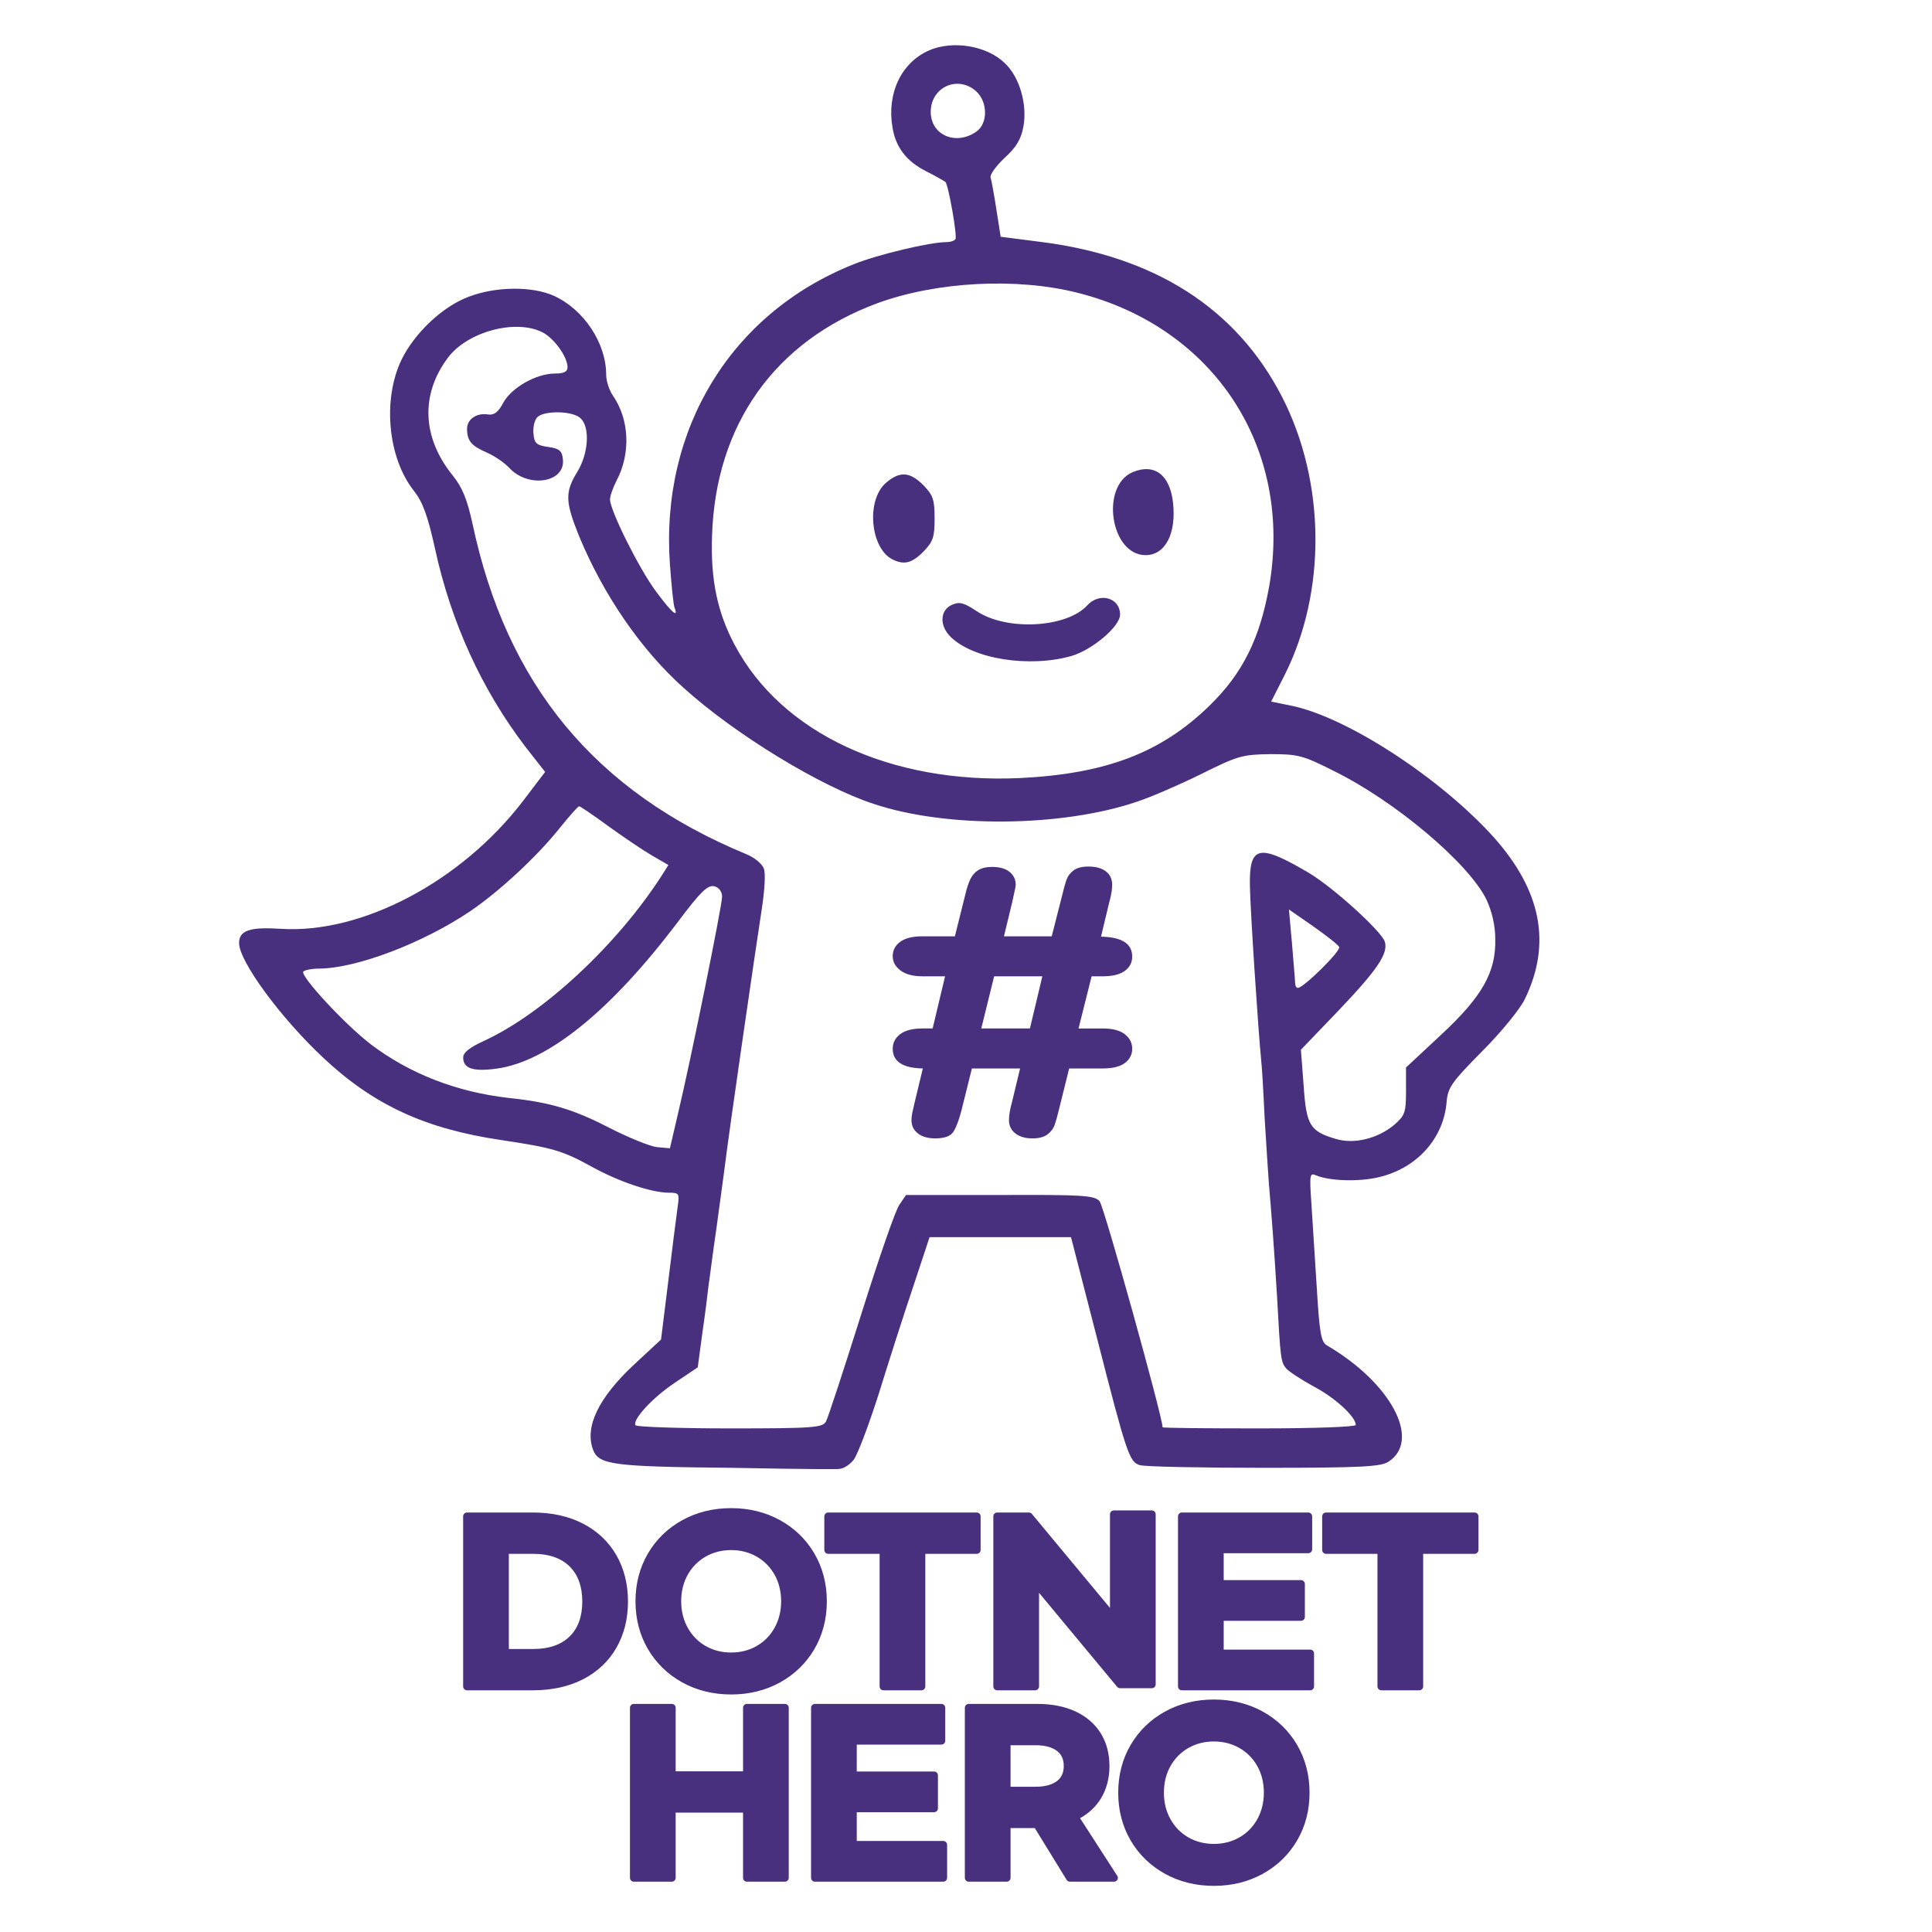
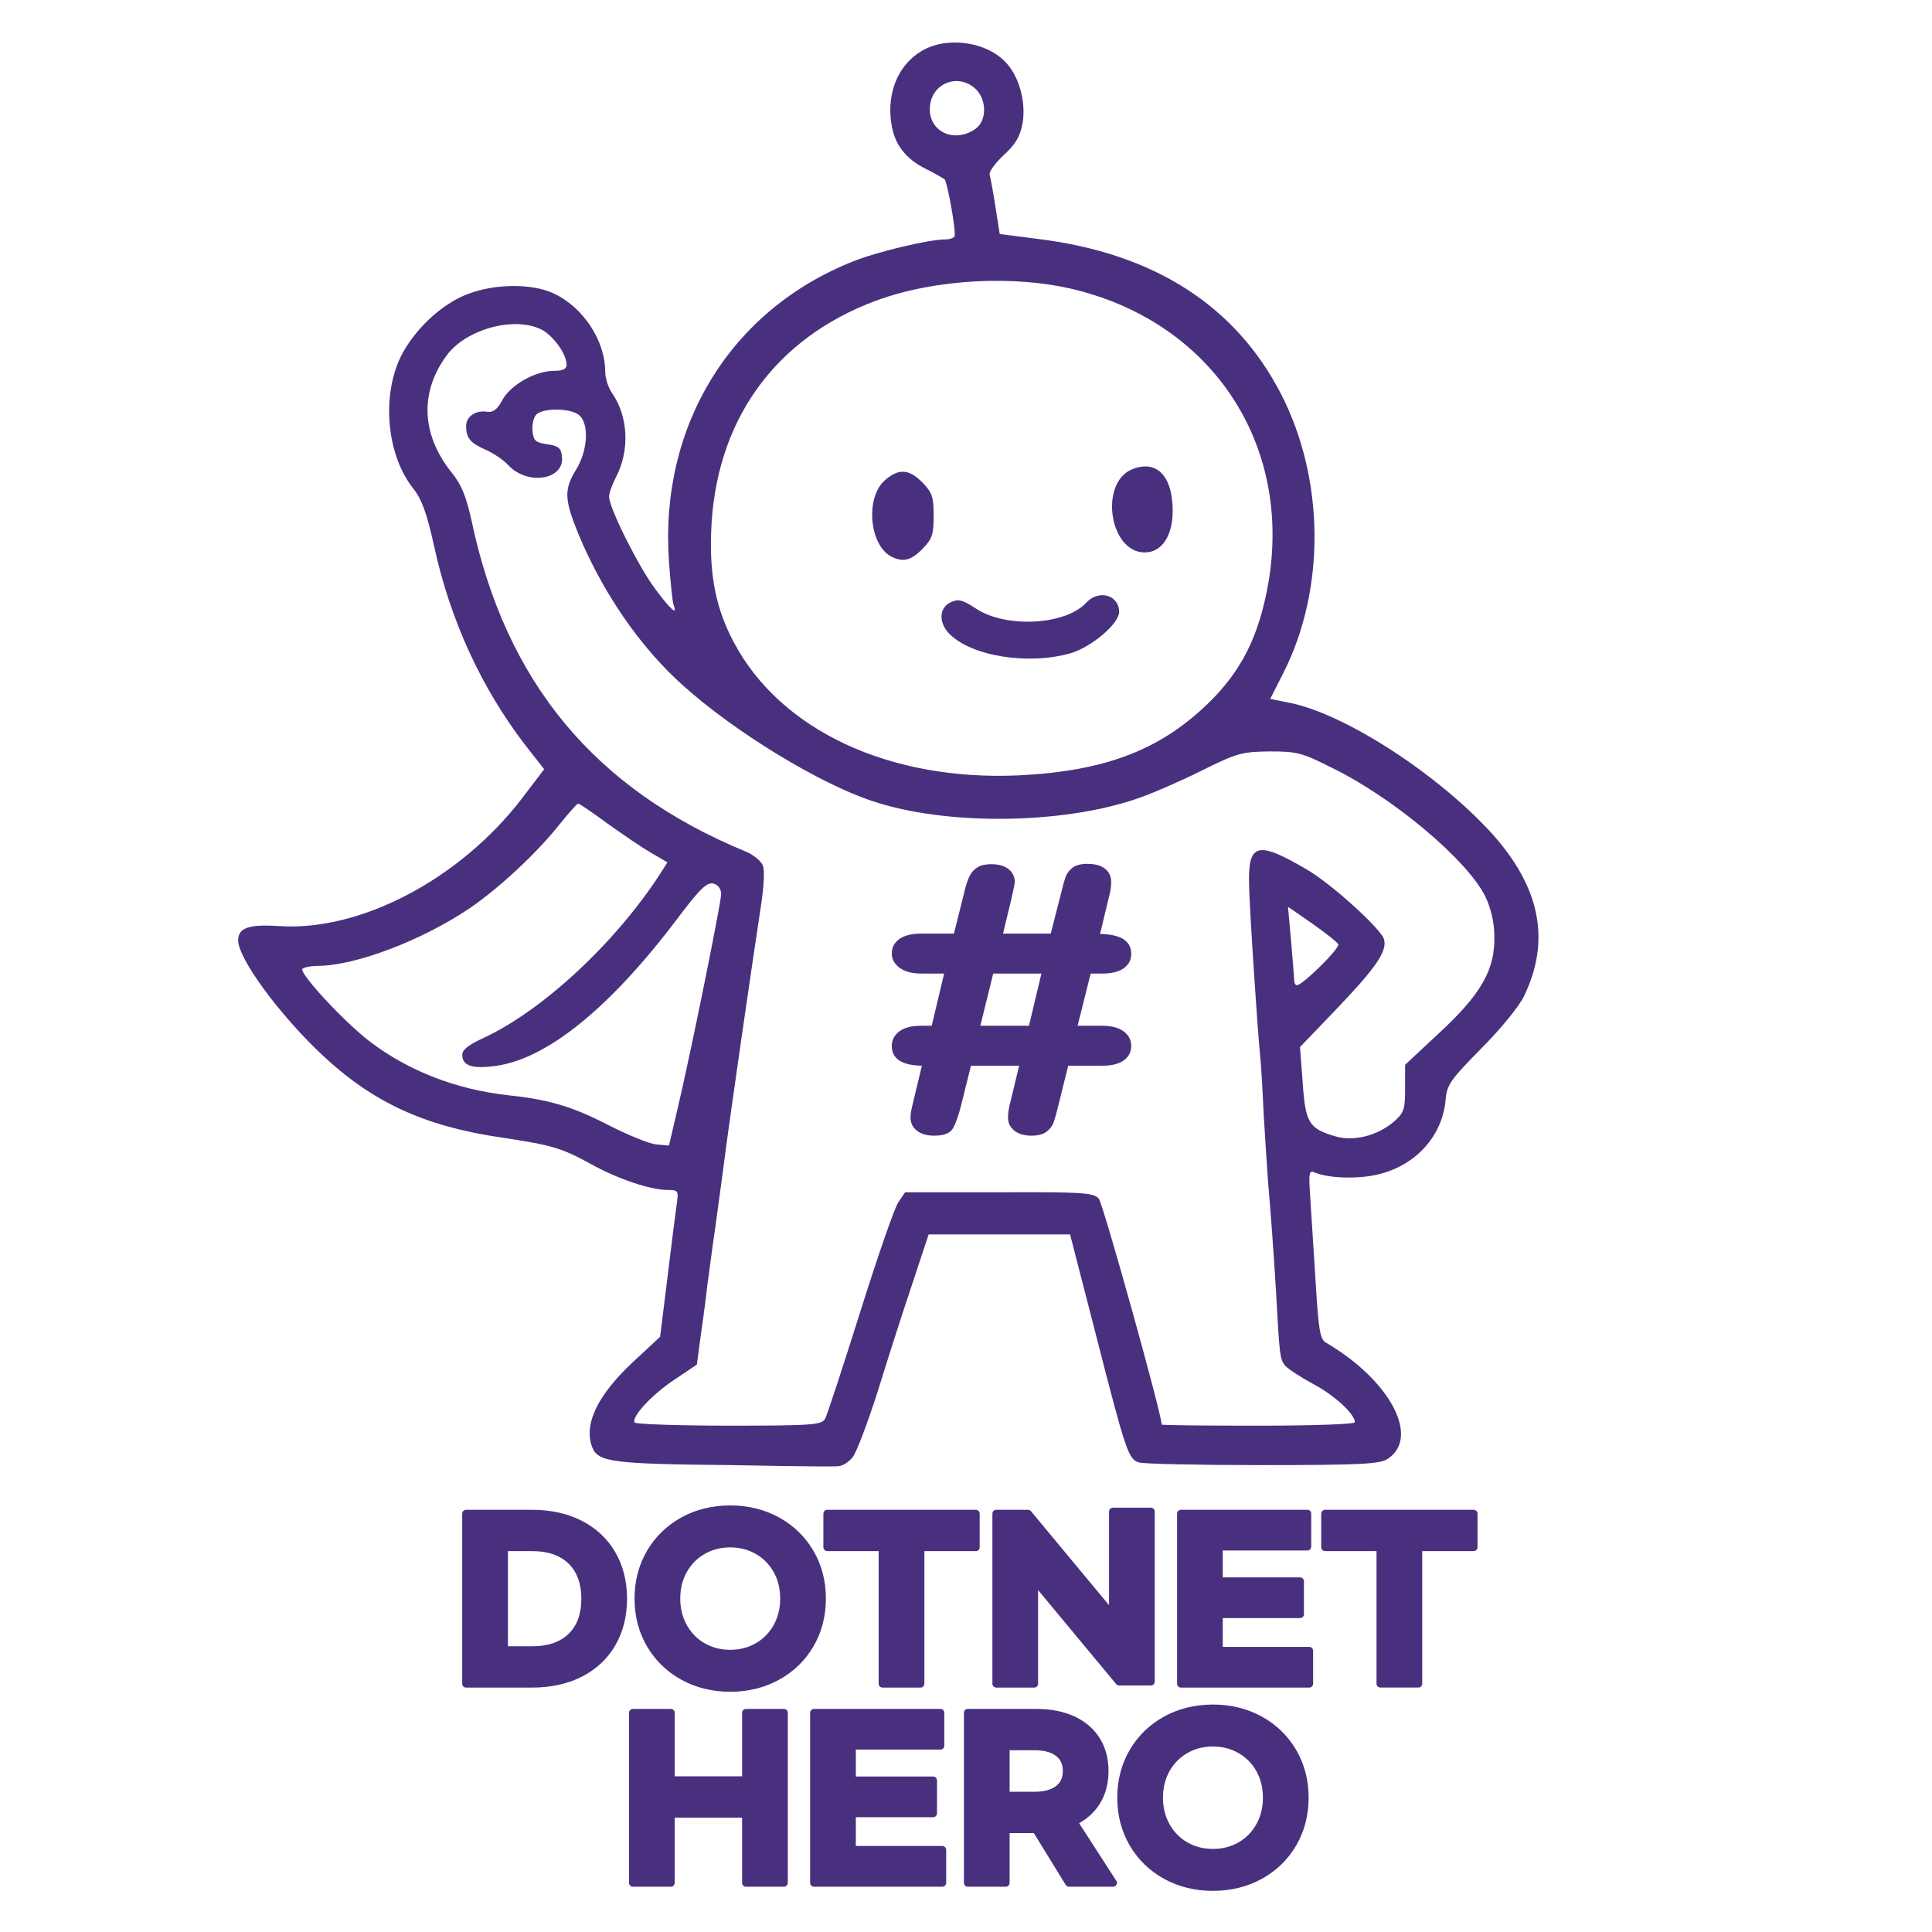
- <svg xmlns="http://www.w3.org/2000/svg" version="1.1" id="Layer_1" x="0px" y="0px" width="500px" height="500px" viewBox="-70.228 -5.706 500 500" enable-background="new -70.228 -5.706 500 500" xml:space="preserve">
-   <path transform="translate(-55,483.9634) scale(0.1,-0.1)" fill="#49307F" d="M2251.465,4765.996  c-72.002-32.002-109.004-112.002-93.994-198.999c7.988-51.001,35.996-88.003,87.988-113.999c24.004-12.002,46.006-25,49.004-27.002  c8.008-8.999,30.996-140,25.996-147.998c-2.988-5-13.994-8.003-25-8.003c-40.996,0-175.996-31.997-237.998-56.997  c-317.002-126.001-500.996-426.001-475.996-777.002c3.994-53.999,8.994-105,12.002-112.002  c10.996-28.999-8.008-11.997-48.008,42.002c-43.994,58.999-118.994,210-118.994,237.998c0,10,7.998,31.001,17.002,49.004  c36.992,70,32.998,157.998-9.004,218.999c-10,13.999-17.998,38.999-17.998,55c0,81.997-57.998,168.999-135,203.999  c-55,25-149.004,25-220-2.002c-67.998-25-141.006-93.999-175-163.999c-49.004-102.998-35-252.998,32.002-337.998  c22.998-28.999,35.996-63.999,55-150c41.992-193.003,121.992-366.001,233.994-513.003l51.006-65l-57.002-75  c-160-208.999-417.998-345-627.998-331.001c-79.004,5-107.002-3.999-107.002-37.002c0-46.992,107.002-192.988,217.998-296.992  c130-121.992,264.004-184.004,462.002-213.008c132.998-20,157.002-26.992,235-70c68.994-37.988,152.998-65.996,197.002-65.996  c26.992,0,27.998-1.992,22.998-36.992c-2.998-20.996-14.004-107.012-24.004-190l-18.994-153.008l-70-65  c-92.002-85.996-128.008-160.996-106.006-220c15-39.004,49.004-44.004,357.998-46.992c0,0,259.756-5.166,279.761-2.822  s36.245,22.822,36.245,22.822c10,11.992,38.994,89.004,65,170c25,80.996,65,205.996,88.994,276.992l43.008,130h182.998h182.998  l68.008-264.004c75.996-296.992,82.988-317.988,110-325.996c10.996-4.004,155-6.992,320-6.992  c257.988,0,303.994,2.988,323.994,15.996c85,55.996,5.996,204.004-160,300.996c-15,9.004-18.994,33.008-26.006,150  c-5,77.012-10.996,175-13.994,219.004c-5,73.008-3.994,78.008,12.002,70.996c35-15,111.992-16.992,161.992-5  c99.004,23.008,168.008,100,176.006,194.004c2.998,38.008,12.998,51.992,92.002,131.992c48.994,49.004,98.994,110,110.996,136.016  c69.004,142.988,42.002,279.99-80.996,417.988c-139.004,153.999-379.004,310-522.002,340l-53.994,11.001l33.994,67.002  c110,216.997,107.002,501.997-6.006,721.997c-117.988,228.999-328.994,363.999-626.992,401.001l-100.996,12.998l-11.006,70  c-6.006,39.004-12.998,77.002-15,83.003c-2.998,6.997,13.994,30,36.006,51.001c30.996,27.998,42.988,48.999,48.994,81.997  c10,57.002-10,127.002-47.998,163.003C2401.465,4778.994,2312.47,4792.998,2251.465,4765.996z M2374.463,4659.995  c30-27.998,30-82.998,0-103.999c-52.998-37.002-117.998-8.999-117.998,51.001C2256.465,4671.997,2327.47,4702.998,2374.463,4659.995  z M2636.465,4138.994c352.998-88.999,557.998-400.996,496.006-758.999c-24.004-135-68.008-225-154.004-308.999  c-125.996-122.998-269.004-177.002-492.002-187.998c-334.004-15-616.006,115.996-737.002,343.999  c-45,83.999-62.998,168.999-59.004,282.998c9.004,288.003,163.008,503.999,428.008,602.002  C2271.465,4167.998,2478.467,4178.994,2636.465,4138.994z M1256.465,4033.994c28.994-17.998,60-61.997,60-87.998  c0-11.001-9.004-16.001-32.002-16.001c-49.004,0-112.002-36.001-134.004-75c-12.998-25-23.994-32.998-38.994-31.001  c-30,5-55-11.997-55-36.997c0-31.001,10.996-43.999,50-61.001c18.994-7.998,45.996-26.001,58.994-40  c50-53.999,146.006-37.998,139.004,22.002c-2.002,21.997-9.004,27.998-37.998,31.997c-29.004,3.999-36.006,8.999-37.998,33.003  c-2.002,15.996,1.992,35,8.994,42.998c16.006,18.999,92.998,17.998,112.998-2.002c25-23.999,20-91.997-8.994-138.999  c-32.002-51.997-31.006-76.997,5-166.001c62.998-151.997,160-293.999,270.996-392.998c132.998-120,354.004-255,492.002-300  c189.004-62.998,487.002-60,680.996,6.001c34.004,11.001,108.008,42.998,165,71.001c96.006,47.998,108.008,50.996,180,51.997  c71.006,0,84.004-2.998,163.008-42.998c158.994-78.003,348.994-238.003,395.996-333.003c14.004-30,22.998-66.997,22.998-101.997  c2.002-86.006-32.998-148.994-141.992-249.99l-89.004-83.008v-60.996c0-55.996-2.998-63.008-30-87.012  c-42.998-35.996-103.994-50.996-151.006-36.992c-67.988,20-76.992,35-83.994,139.004l-7.002,91.992l95.996,100  c101.006,105.996,131.006,149.004,121.006,180c-8.994,27.002-132.998,140-197.002,178.003  c-129.004,75.996-154.004,70.996-151.992-34.004c0.996-63.999,21.992-380.991,28.994-448.999c2.002-15.996,6.006-84.004,8.994-150  c4.004-65.996,9.004-141.992,11.006-170c7.002-81.992,13.994-172.988,21.006-290c8.994-165.996,10-172.988,23.994-190  c7.002-7.988,38.994-29.004,72.002-46.992c55-29.004,107.998-78.008,107.998-99.004c0-5-103.994-9.004-250-9.004  c-137.002,0-250,0.996-250,3.008c0,26.992-152.002,572.988-162.998,585c-14.004,15-42.002,16.992-258.008,15.996H2192.47l-17.012-25  c-10-13.008-53.994-140.996-98.994-284.004c-45-142.988-86.006-267.988-91.006-276.992c-8.994-15.996-30.996-18.008-248.994-18.008  c-131.006,0-241.006,4.004-244.004,8.008c-8.994,14.004,44.004,71.992,102.998,110.996l58.008,39.004l11.992,89.004  c7.002,47.988,14.004,103.984,16.006,122.988c2.998,19.004,10.996,85,20,145c7.998,60.996,17.998,130,20.996,155  c12.002,99.004,80,565.996,97.002,676.001c7.002,46.001,10,91.001,5,102.998c-4.004,12.002-25,29.004-45,37.002  c-392.002,162.002-620.996,438.999-709.004,856.001c-13.994,62.998-25.996,92.998-50.996,123.999  c-80,98.999-84.004,211.001-10.996,307.002C1061.465,4040.996,1189.463,4072.998,1256.465,4033.994z M1421.465,2758.994  c38.994-27.998,88.994-61.997,112.998-75.996l42.998-25l-17.002-27.002c-115.996-180.005-305.996-356.997-460-427.993  c-36.992-17.012-53.994-30-53.994-43.008c0-29.004,25.996-36.992,85.996-29.004c132.998,18.008,295,149.004,469.004,379.004  c60,80,77.998,97.002,95,93.003c12.002-3.003,20-14.004,20-27.002c0-22.998-80-417.993-114.004-561.001l-20.996-90l-34.004,3.008  c-17.998,1.992-73.994,25-125,50.996c-90.996,46.992-152.002,65-255.996,75.996c-136.006,15-259.004,63.008-359.004,139.004  c-67.998,51.992-182.002,175.996-175,188.008c2.998,3.984,22.002,7.988,42.002,7.988c97.002,0.996,267.998,65.996,390.996,148.999  c76.006,52.002,172.002,141.001,231.006,215c25,31.001,47.002,56.001,50,56.001S1383.467,2786.997,1421.465,2758.994z   M3313.466,2445.991c5.996-8.994-92.002-105.996-107.002-105.996c-3.994,0-7.002,5.996-7.002,13.008  c0,5.996-4.004,51.992-7.998,100.996l-7.998,88.999l61.992-43.003C3279.462,2475.991,3310.458,2451.997,3313.466,2445.991z   M2779.463,3674.995c-85-36.001-57.998-215,33.008-215c50.996,0,80,56.001,70.996,136.001  C2875.459,3667.998,2835.459,3697.998,2779.463,3674.995z M2140.459,3646.997c-50.996-43.999-40.996-166.001,15-197.002  c31.006-16.001,51.006-11.997,82.012,18.999c25,26.001,28.994,37.002,28.994,86.001s-3.994,60-28.994,86.001  C2202.47,3675.996,2176.465,3677.998,2140.459,3646.997z M2661.465,3329.995c-52.998-57.998-207.998-66.997-286.006-15  c-35,23.003-45,25-65,16.001c-30-13.999-31.992-52.998-2.988-82.002c57.988-57.998,203.994-80.996,312.988-50  c55,16.001,126.006,77.002,126.006,107.002C2746.465,3349.995,2693.467,3364.995,2661.465,3329.995z" />
-   <path fill="#49307F" d="M166.511,279.485l2.088-8.678c-5.193-0.093-7.79-1.794-7.79-5.104c0-1.546,0.649-2.807,1.947-3.781  s3.208-1.462,5.729-1.462h2.653l3.217-13.503h-5.87c-2.447,0-4.338-0.503-5.673-1.509c-1.336-1.005-2.004-2.234-2.004-3.688  c0-1.547,0.649-2.792,1.947-3.735s3.208-1.416,5.729-1.416h8.411l2.652-10.626c0.414-1.794,0.875-3.202,1.383-4.223  c0.509-1.021,1.204-1.794,2.089-2.32c0.884-0.526,2.041-0.789,3.472-0.789c1.994,0,3.519,0.434,4.572,1.299  c1.053,0.867,1.58,1.98,1.58,3.341c0,0.31-0.319,1.872-0.959,4.687l-2.089,8.631h12.362l2.709-10.626  c0.376-1.608,0.734-2.908,1.073-3.898c0.338-0.99,0.949-1.825,1.834-2.506c0.884-0.68,2.173-1.021,3.867-1.021  c1.956,0,3.471,0.418,4.544,1.253c1.072,0.835,1.608,1.965,1.608,3.388c0,0.649-0.048,1.284-0.142,1.902  c-0.094,0.619-0.217,1.214-0.366,1.787c-0.151,0.573-0.245,0.936-0.282,1.09l-2.089,8.725c5.381,0.092,8.072,1.809,8.072,5.15  c0,1.547-0.641,2.784-1.919,3.712c-1.28,0.928-3.181,1.393-5.702,1.393h-2.878l-3.388,13.503h6.266c2.521,0,4.422,0.495,5.702,1.485  c1.278,0.99,1.919,2.243,1.919,3.758c0,1.517-0.631,2.746-1.892,3.689c-1.261,0.944-3.17,1.415-5.729,1.415h-8.692l-2.653,10.673  c-0.414,1.702-0.781,3.017-1.101,3.944c-0.32,0.928-0.932,1.74-1.835,2.437c-0.902,0.696-2.201,1.044-3.895,1.044  c-1.882,0-3.368-0.434-4.459-1.3c-1.092-0.865-1.638-1.995-1.638-3.387c0-1.269,0.264-2.846,0.791-4.733l2.088-8.678H181.3  l-2.653,10.673c-0.677,2.63-1.383,4.524-2.116,5.685c-0.734,1.16-2.306,1.74-4.714,1.74c-1.919,0-3.424-0.434-4.516-1.3  c-1.092-0.865-1.637-1.995-1.637-3.387c0-0.712,0.103-1.509,0.311-2.39C166.181,280.947,166.36,280.166,166.511,279.485z   M199.532,246.957h-12.475l-3.33,13.503h12.588L199.532,246.957z" />
-   <path fill="#49307F" d="M80.685,388.626c-3.692-1.921-8.062-2.895-12.989-2.895H50.632c-0.552,0-1,0.447-1,1v44.011  c0,0.553,0.448,1,1,1h17.064c4.927,0,9.295-0.964,12.985-2.865c3.722-1.918,6.622-4.657,8.618-8.141  c1.987-3.468,2.995-7.496,2.995-11.973s-1.007-8.504-2.995-11.972C87.303,393.309,84.405,390.561,80.685,388.626z M67.857,421.048  H61.46v-24.622h6.397c3.959,0,7.086,1.086,9.294,3.228c2.199,2.134,3.314,5.199,3.314,9.11c0,3.91-1.114,6.966-3.312,9.08  C74.946,419.97,71.818,421.048,67.857,421.048z M143.756,408.71c0-4.55-1.082-8.708-3.215-12.358  c-2.134-3.65-5.124-6.556-8.885-8.632c-3.751-2.072-8.01-3.122-12.66-3.122c-4.65,0-8.91,1.05-12.661,3.122  c-3.76,2.076-6.75,4.98-8.885,8.632c-2.133,3.65-3.215,7.809-3.215,12.358c0,4.551,1.082,8.708,3.215,12.357  c2.135,3.651,5.125,6.556,8.885,8.633c3.751,2.072,8.011,3.122,12.661,3.122c4.65,0,8.909-1.05,12.66-3.122  c3.762-2.077,6.751-4.981,8.885-8.633C142.674,417.418,143.756,413.261,143.756,408.71z M125.625,420.264  c-1.96,1.129-4.19,1.702-6.628,1.702c-2.44,0-4.67-0.572-6.629-1.702c-1.955-1.126-3.509-2.715-4.62-4.722  c-1.118-2.017-1.684-4.315-1.684-6.832c0-2.552,0.566-4.858,1.683-6.856c1.11-1.99,2.665-3.57,4.621-4.697  c1.96-1.13,4.19-1.702,6.628-1.702c2.437,0,4.667,0.573,6.628,1.702c1.955,1.127,3.509,2.707,4.622,4.697  c1.116,2,1.682,4.307,1.682,6.856c0,2.515-0.566,4.813-1.683,6.832C129.132,417.549,127.578,419.138,125.625,420.264z   M143.106,395.426v-8.694c0-0.553,0.448-1,1-1h38.448c0.553,0,1,0.447,1,1v8.694c0,0.553-0.447,1-1,1h-13.311v34.316  c0,0.553-0.447,1-1,1h-9.828c-0.552,0-1-0.447-1-1v-34.316h-13.31C143.554,396.426,143.106,395.979,143.106,395.426z   M186.846,430.742v-44.011c0-0.553,0.447-1,1-1h8.208c0.297,0,0.579,0.132,0.77,0.361l20.209,24.33v-24.231c0-0.553,0.447-1,1-1  h9.827c0.553,0,1,0.447,1,1v44.011c0,0.553-0.447,1-1,1h-8.208c-0.297,0-0.579-0.132-0.77-0.361l-20.208-24.329v24.23  c0,0.553-0.447,1-1,1h-9.828C187.293,431.742,186.846,431.295,186.846,430.742z M269.846,422.21v8.532c0,0.553-0.447,1-1,1h-33.21  c-0.553,0-1-0.447-1-1v-44.011c0-0.553,0.447-1,1-1h32.724c0.553,0,1,0.447,1,1v8.532c0,0.553-0.447,1-1,1h-21.896v6.964h20.006  c0.553,0,1,0.447,1,1v8.532c0,0.553-0.447,1-1,1h-20.006v7.45h22.382C269.398,421.21,269.846,421.657,269.846,422.21z   M312.397,386.731v8.694c0,0.553-0.447,1-1,1h-13.31v34.316c0,0.553-0.447,1-1,1h-9.828c-0.553,0-1-0.447-1-1v-34.316h-13.311  c-0.553,0-1-0.447-1-1v-8.694c0-0.553,0.447-1,1-1h38.448C311.95,385.731,312.397,386.179,312.397,386.731z M133.9,436.263v44.011  c0,0.553-0.448,1-1,1h-9.828c-0.552,0-1-0.447-1-1v-16.874h-17.44v16.874c0,0.553-0.448,1-1,1h-9.827c-0.552,0-1-0.447-1-1v-44.011  c0-0.553,0.448-1,1-1h9.827c0.552,0,1,0.447,1,1v16.442h17.44v-16.442c0-0.553,0.448-1,1-1h9.828  C133.453,435.263,133.9,435.71,133.9,436.263z M174.886,471.741v8.532c0,0.553-0.447,1-1,1h-33.21c-0.552,0-1-0.447-1-1v-44.011  c0-0.553,0.448-1,1-1h32.724c0.553,0,1,0.447,1,1v8.532c0,0.553-0.447,1-1,1h-21.896v6.964h20.006c0.553,0,1,0.447,1,1v8.532  c0,0.553-0.447,1-1,1h-20.006v7.45h22.382C174.438,470.741,174.886,471.188,174.886,471.741z M209.291,464.837  c2.275-1.265,4.082-2.967,5.38-5.072c1.479-2.4,2.228-5.238,2.228-8.436c0-3.198-0.759-6.046-2.256-8.465  c-1.502-2.425-3.699-4.324-6.529-5.645c-2.786-1.299-6.126-1.957-9.927-1.957h-17.712c-0.553,0-1,0.447-1,1v44.011  c0,0.553,0.447,1,1,1h9.827c0.553,0,1-0.447,1-1v-12.878h6.271l8.239,13.401c0.182,0.296,0.504,0.477,0.852,0.477h11.395  c0.007,0.001,0.015,0.001,0.02,0c0.553,0,1-0.447,1-1c0-0.266-0.104-0.507-0.272-0.687L209.291,464.837z M191.302,445.957h6.452  c2.393,0,4.253,0.486,5.527,1.446c1.204,0.907,1.789,2.191,1.789,3.926c0,1.735-0.585,3.02-1.789,3.926  c-1.273,0.96-3.133,1.446-5.527,1.446h-6.452V445.957z M256.585,437.251c-3.751-2.072-8.011-3.122-12.66-3.122  c-4.65,0-8.91,1.05-12.661,3.122c-3.76,2.076-6.749,4.98-8.885,8.632c-2.133,3.65-3.215,7.809-3.215,12.358  c0,4.551,1.082,8.708,3.215,12.357c2.135,3.651,5.124,6.556,8.885,8.633c3.751,2.072,8.011,3.122,12.661,3.122  c4.649,0,8.909-1.05,12.66-3.122c3.762-2.077,6.751-4.981,8.885-8.633c2.133-3.649,3.215-7.807,3.215-12.357  c0-4.55-1.082-8.708-3.215-12.358C263.335,442.232,260.346,439.327,256.585,437.251z M250.554,469.795  c-1.96,1.129-4.19,1.702-6.629,1.702c-2.44,0-4.67-0.572-6.629-1.702c-1.955-1.126-3.509-2.715-4.619-4.722  c-1.118-2.017-1.685-4.315-1.685-6.832c0-2.552,0.566-4.858,1.683-6.856c1.11-1.99,2.665-3.57,4.621-4.697  c1.96-1.13,4.19-1.702,6.629-1.702c2.437,0,4.667,0.573,6.629,1.702c1.954,1.127,3.509,2.707,4.621,4.697  c1.116,2,1.682,4.307,1.682,6.856c0,2.515-0.566,4.813-1.684,6.832C254.062,467.08,252.507,468.669,250.554,469.795z" />
+ <svg xmlns="http://www.w3.org/2000/svg" version="1.1" id="Layer_1" x="0px" y="0px" width="500px" height="500px" viewBox="0 0 500 500" enable-background="new 0 0 500 500" xml:space="preserve">
+   <path fill="#49307F" d="M240.131,12.367c-7.2,3.201-10.9,11.201-9.399,19.899c0.799,5.101,3.6,8.802,8.799,11.4  c2.4,1.199,4.601,2.5,4.9,2.699c0.801,0.899,3.1,14,2.6,14.801c-0.299,0.5-1.399,0.8-2.5,0.8c-4.1,0-17.6,3.2-23.8,5.7  c-31.7,12.6-50.1,42.6-47.6,77.699c0.399,5.399,0.899,10.5,1.2,11.201c1.1,2.898-0.801,1.198-4.801-4.201  c-4.399-5.898-11.899-20.999-11.899-23.798c0-1,0.8-3.102,1.7-4.9c3.699-7,3.3-15.801-0.9-21.9c-1-1.399-1.8-3.899-1.8-5.5  c0-8.199-5.8-16.899-13.5-20.399c-5.5-2.5-14.9-2.5-22,0.2c-6.8,2.5-14.101,9.399-17.5,16.399c-4.9,10.3-3.5,25.3,3.2,33.8  c2.3,2.9,3.6,6.4,5.5,15c4.199,19.301,12.199,36.601,23.399,51.301l5.101,6.5l-5.7,7.5c-16,20.899-41.8,34.5-62.8,33.101  c-7.9-0.5-10.7,0.399-10.7,3.7c0,4.698,10.7,19.299,21.8,29.697c13,12.199,26.4,18.398,46.2,21.303c13.3,2,15.7,2.697,23.5,7  c6.899,3.799,15.3,6.6,19.7,6.6c2.699,0,2.8,0.199,2.3,3.699c-0.3,2.1-1.4,10.701-2.4,19l-1.899,15.301l-7,6.5  c-9.2,8.6-12.801,16.1-10.601,22c1.5,3.9,4.9,4.4,35.8,4.699c0,0,25.976,0.518,27.976,0.282c2-0.236,3.625-2.282,3.625-2.282  c1-1.199,3.899-8.9,6.5-17c2.5-8.102,6.5-20.602,8.899-27.699l4.301-13h18.3h18.3l6.801,26.4c7.603,29.697,8.301,31.799,11,32.6  c1.103,0.4,15.502,0.699,32.002,0.699c25.801,0,30.397-0.299,32.397-1.602c8.5-5.602,0.603-20.398-16-30.102  c-1.5-0.898-1.897-3.301-2.601-15c-0.5-7.699-1.103-17.5-1.399-21.898c-0.5-7.301-0.397-7.801,1.2-7.102  c3.5,1.5,11.199,1.699,16.199,0.5c9.897-2.301,16.801-10,17.601-19.398c0.3-3.801,1.3-5.197,9.2-13.197  c4.896-4.9,9.896-11,11.1-13.604c6.9-14.3,4.2-28-8.1-41.8c-13.9-15.399-37.9-31-52.2-34l-5.397-1.101l3.397-6.699  c11-21.7,10.7-50.2-0.601-72.2c-11.799-22.899-32.899-36.399-62.699-40.101l-10.102-1.3l-1.102-7c-0.604-3.899-1.3-7.7-1.5-8.301  c-0.3-0.699,1.396-3,3.602-5.1c3.102-2.801,4.299-4.9,4.898-8.2c1-5.7-1-12.7-4.8-16.3C255.131,11.068,246.232,9.668,240.131,12.367  z M252.432,22.968c3,2.8,3,8.3,0,10.399c-5.301,3.7-11.801,0.899-11.801-5.1C240.631,21.768,247.732,18.668,252.432,22.968z   M278.631,75.068c35.301,8.898,55.801,40.1,49.604,75.898c-2.399,13.5-6.803,22.5-15.399,30.899  c-12.601,12.301-26.899,17.701-49.2,18.801c-33.4,1.5-61.601-11.6-73.7-34.4c-4.5-8.399-6.3-16.899-5.9-28.3  c0.9-28.8,16.301-50.398,42.801-60.2C242.131,72.168,262.832,71.068,278.631,75.068z M140.631,85.568c2.899,1.799,6,6.198,6,8.799  c0,1.101-0.9,1.601-3.2,1.601c-4.9,0-11.2,3.602-13.4,7.5c-1.3,2.5-2.399,3.3-3.899,3.102c-3-0.5-5.5,1.198-5.5,3.698  c0,3.101,1.1,4.4,5,6.101c1.899,0.801,4.6,2.601,5.899,4c5,5.399,14.601,3.801,13.9-2.199c-0.2-2.2-0.9-2.801-3.8-3.2  c-2.9-0.396-3.601-0.896-3.8-3.3c-0.2-1.6,0.199-3.5,0.899-4.301c1.601-1.899,9.3-1.799,11.3,0.201c2.5,2.398,2,9.198-0.899,13.898  c-3.2,5.2-3.101,7.7,0.5,16.602c6.3,15.198,16,29.398,27.1,39.299c13.3,12,35.4,25.5,49.2,30c18.9,6.301,48.7,6,68.1-0.601  c3.4-1.1,10.802-4.3,16.5-7.1c9.602-4.801,10.802-5.1,18.001-5.2c7.101,0,8.397,0.3,16.301,4.3  c15.897,7.802,34.897,23.802,39.6,33.302c1.4,3,2.303,6.698,2.303,10.198c0.197,8.602-3.303,14.899-14.198,25l-8.9,8.301v6.103  c0,5.603-0.3,6.302-3,8.701c-4.3,3.601-10.396,5.101-15.101,3.696c-6.801-2-7.699-3.5-8.399-13.897l-0.696-9.199l9.6-10  c10.101-10.6,13.101-14.897,12.101-18c-0.897-2.7-13.3-14-19.698-17.8c-12.898-7.6-15.398-7.1-15.199,3.4  c0.102,6.398,2.199,38.099,2.897,44.898c0.2,1.603,0.603,8.4,0.899,15c0.398,6.603,0.898,14.199,1.101,17  c0.7,8.199,1.399,17.302,2.103,29c0.897,16.603,1,17.302,2.397,19c0.7,0.802,3.899,2.9,7.2,4.699c5.5,2.897,10.8,7.801,10.8,9.897  c0,0.5-10.397,0.899-25,0.899c-13.698,0-25-0.101-25-0.301c0-2.699-15.199-57.3-16.3-58.5c-1.399-1.5-4.2-1.699-25.802-1.601  h-24.298l-1.701,2.5c-1,1.301-5.399,14.101-9.899,28.397c-4.5,14.3-8.601,26.8-9.101,27.699c-0.899,1.602-3.1,1.801-24.899,1.801  c-13.101,0-24.101-0.397-24.4-0.801c-0.899-1.398,4.4-7.199,10.3-11.103l5.801-3.897l1.199-8.898c0.7-4.801,1.4-10.397,1.601-12.301  c0.3-1.897,1.1-8.5,2-14.5c0.8-6.103,1.8-13,2.1-15.5c1.2-9.897,8-56.6,9.7-67.601c0.7-4.601,1-9.101,0.5-10.299  c-0.4-1.201-2.5-2.9-4.5-3.701c-39.2-16.199-62.1-43.899-70.9-85.601c-1.399-6.3-2.6-9.3-5.1-12.399c-8-9.899-8.4-21.101-1.1-30.699  C121.131,84.867,133.931,81.668,140.631,85.568z M157.131,213.068c3.899,2.799,8.899,6.198,11.3,7.6l4.3,2.5l-1.7,2.699  c-11.6,18.001-30.6,35.699-46,42.8c-3.699,1.701-5.399,3-5.399,4.301c0,2.9,2.6,3.699,8.6,2.9c13.3-1.802,29.5-14.9,46.9-37.9  c6-8,7.8-9.7,9.5-9.3c1.2,0.3,2,1.4,2,2.699c0,2.301-8,41.8-11.4,56.101l-2.1,9l-3.4-0.301c-1.8-0.199-7.399-2.5-12.5-5.101  c-9.1-4.698-15.2-6.5-25.6-7.603c-13.601-1.5-25.9-6.301-35.9-13.897c-6.8-5.198-18.2-17.603-17.5-18.801  c0.3-0.397,2.2-0.801,4.2-0.801c9.7-0.1,26.8-6.6,39.1-14.899c7.601-5.2,17.2-14.101,23.101-21.5c2.5-3.101,4.7-5.601,5-5.601  C149.933,207.967,153.332,210.268,157.131,213.068z M346.332,244.368c0.6,0.898-9.2,10.6-10.7,10.6c-0.397,0-0.7-0.6-0.7-1.301  c0-0.601-0.396-5.199-0.8-10.1l-0.8-8.899l6.199,4.3C342.932,241.368,346.031,243.768,346.332,244.368z M292.932,121.468  c-8.5,3.602-5.801,21.5,3.301,21.5c5.102,0,8.001-5.601,7.102-13.601C302.53,122.168,298.529,119.168,292.932,121.468z   M229.031,124.268c-5.1,4.4-4.1,16.601,1.5,19.7c3.101,1.602,5.101,1.2,8.201-1.898c2.5-2.602,2.899-3.701,2.899-8.602  c0-4.901-0.399-6-2.899-8.601C235.232,121.367,232.631,121.168,229.031,124.268z M281.131,155.968c-5.3,5.8-20.8,6.7-28.602,1.5  c-3.5-2.3-4.5-2.5-6.5-1.601c-3,1.399-3.199,5.301-0.299,8.2c5.797,5.8,20.399,8.101,31.297,5c5.5-1.601,12.603-7.7,12.603-10.7  C289.631,153.968,284.332,152.468,281.131,155.968z" />
+   <path fill="#49307F" d="M236.496,284.488l2.088-8.68c-5.193-0.095-7.79-1.793-7.79-5.104c0-1.546,0.649-2.808,1.947-3.781  c1.298-0.974,3.208-1.462,5.729-1.462h2.653l3.217-13.503h-5.87c-2.447,0-4.338-0.503-5.673-1.51  c-1.336-1.004-2.004-2.233-2.004-3.688c0-1.547,0.649-2.792,1.947-3.733c1.298-0.943,3.208-1.416,5.729-1.416h8.411l2.652-10.627  c0.414-1.793,0.875-3.201,1.383-4.224c0.509-1.021,1.203-1.794,2.089-2.319c0.885-0.525,2.041-0.789,3.473-0.789  c1.994,0,3.521,0.435,4.571,1.3c1.054,0.866,1.58,1.979,1.58,3.341c0,0.311-0.319,1.872-0.959,4.688l-2.089,8.632h12.361  l2.709-10.628c0.375-1.606,0.732-2.907,1.072-3.896c0.338-0.99,0.948-1.825,1.834-2.506c0.885-0.682,2.174-1.021,3.866-1.021  c1.956,0,3.472,0.418,4.544,1.252c1.072,0.836,1.607,1.966,1.607,3.39c0,0.647-0.049,1.283-0.143,1.901  c-0.095,0.618-0.218,1.213-0.367,1.786c-0.148,0.573-0.243,0.938-0.279,1.091l-2.092,8.726c5.384,0.092,8.072,1.809,8.072,5.149  c0,1.548-0.641,2.784-1.918,3.711c-1.281,0.93-3.182,1.395-5.703,1.395h-2.877l-3.389,13.503h6.266c2.521,0,4.422,0.495,5.703,1.484  c1.277,0.987,1.918,2.241,1.918,3.759s-0.631,2.746-1.892,3.688c-1.263,0.943-3.17,1.416-5.729,1.416h-8.689l-2.653,10.672  c-0.413,1.703-0.78,3.021-1.101,3.943c-0.32,0.93-0.934,1.74-1.836,2.438c-0.901,0.696-2.2,1.045-3.896,1.045  c-1.882,0-3.367-0.437-4.459-1.302c-1.092-0.863-1.638-1.994-1.638-3.387c0-1.271,0.265-2.849,0.791-4.732l2.088-8.678h-12.47  l-2.653,10.672c-0.677,2.631-1.383,4.521-2.116,5.687c-0.734,1.16-2.306,1.74-4.714,1.74c-1.919,0-3.424-0.437-4.516-1.302  c-1.092-0.863-1.637-1.994-1.637-3.387c0-0.715,0.103-1.512,0.311-2.393C236.166,285.951,236.345,285.17,236.496,284.488z   M269.518,251.961h-12.476l-3.33,13.503H266.3L269.518,251.961z" />
+   <g>
+     <path fill="#49307F" d="M150.67,393.63c-3.691-1.921-8.062-2.896-12.989-2.896h-17.063c-0.552,0-1,0.447-1,1v44.013   c0,0.553,0.448,1,1,1h17.063c4.928,0,9.296-0.964,12.985-2.865c3.722-1.918,6.622-4.657,8.618-8.141   c1.987-3.47,2.995-7.496,2.995-11.974c0-4.479-1.007-8.506-2.995-11.976C157.289,398.313,154.39,395.564,150.67,393.63z    M137.842,426.052h-6.396V401.43h6.396c3.959,0,7.086,1.086,9.294,3.229c2.199,2.134,3.314,5.198,3.314,9.108   c0,3.907-1.114,6.967-3.313,9.079C144.931,424.975,141.803,426.052,137.842,426.052z M213.741,413.714   c0-4.55-1.082-8.708-3.215-12.356c-2.134-3.647-5.124-6.558-8.886-8.633c-3.751-2.07-8.01-3.123-12.659-3.123   c-4.65,0-8.91,1.055-12.661,3.123c-3.76,2.075-6.75,4.979-8.885,8.633c-2.134,3.648-3.216,7.812-3.216,12.356   c0,4.552,1.082,8.708,3.216,12.356c2.135,3.647,5.125,6.557,8.885,8.634c3.751,2.072,8.011,3.122,12.661,3.122   c4.649,0,8.908-1.05,12.659-3.122c3.763-2.077,6.752-4.981,8.886-8.634C212.659,422.422,213.741,418.266,213.741,413.714z    M195.61,425.268c-1.96,1.13-4.19,1.703-6.628,1.703c-2.44,0-4.67-0.571-6.629-1.703c-1.955-1.125-3.51-2.715-4.62-4.722   c-1.118-2.017-1.685-4.315-1.685-6.832c0-2.552,0.566-4.856,1.684-6.854c1.109-1.987,2.665-3.567,4.621-4.694   c1.96-1.13,4.189-1.702,6.628-1.702c2.437,0,4.667,0.572,6.628,1.702c1.955,1.127,3.509,2.707,4.622,4.694   c1.115,2,1.682,4.31,1.682,6.854c0,2.515-0.566,4.813-1.683,6.832C199.117,422.553,197.563,424.143,195.61,425.268z    M213.091,400.43v-8.691c0-0.555,0.448-1,1-1h38.448c0.553,0,1,0.445,1,1v8.691c0,0.555-0.447,1-1,1h-13.311v34.316   c0,0.553-0.447,1-1,1H228.4c-0.553,0-1-0.447-1-1V401.43h-13.31C213.54,401.43,213.091,400.982,213.091,400.43z M256.832,435.746   v-44.014c0-0.553,0.447-1,1-1h8.208c0.297,0,0.579,0.135,0.771,0.359l20.209,24.33v-24.229c0-0.555,0.446-1,1-1h9.826   c0.555,0,1,0.445,1,1v44.012c0,0.553-0.445,1-1,1h-8.207c-0.298,0-0.578-0.132-0.771-0.361l-20.208-24.328v24.229   c0,0.553-0.447,1-1,1h-9.828C257.277,436.746,256.832,436.299,256.832,435.746z M339.831,427.214v8.532c0,0.553-0.447,1-1,1   h-33.209c-0.553,0-1-0.447-1-1v-44.014c0-0.553,0.447-1,1-1h32.724c0.555,0,1,0.447,1,1v8.533c0,0.555-0.445,1-1,1H316.45v6.963   h20.008c0.553,0,1,0.445,1,1v8.531c0,0.555-0.447,1-1,1H316.45v7.449h22.382C339.384,426.214,339.831,426.661,339.831,427.214z    M382.383,391.732v8.692c0,0.556-0.447,1-1,1h-13.311v34.316c0,0.553-0.446,1-1,1h-9.828c-0.553,0-1-0.447-1-1v-34.316h-13.313   c-0.554,0-1-0.444-1-1v-8.692c0-0.553,0.446-1,1-1h38.448C381.936,390.732,382.383,391.184,382.383,391.732z M203.885,443.267   v44.016c0,0.553-0.447,1-1,1h-9.828c-0.552,0-1-0.447-1-1v-16.875h-17.439v16.874c0,0.553-0.448,1-1,1h-9.827c-0.552,0-1-0.447-1-1   v-44.016c0-0.553,0.448-1,1-1h9.827c0.552,0,1,0.447,1,1v16.442h17.439v-16.442c0-0.553,0.448-1,1-1h9.828   C203.438,442.267,203.885,442.714,203.885,443.267z M244.872,478.745v8.532c0,0.553-0.447,1-1,1h-33.21c-0.552,0-1-0.447-1-1   v-44.016c0-0.553,0.448-1,1-1h32.724c0.554,0,1,0.447,1,1v8.532c0,0.553-0.446,1-1,1H221.49v6.964h20.006c0.553,0,1,0.447,1,1   v8.532c0,0.553-0.447,1-1,1H221.49v7.45h22.382C244.423,477.745,244.872,478.192,244.872,478.745z M279.275,471.841   c2.273-1.265,4.082-2.967,5.381-5.072c1.479-2.396,2.228-5.233,2.228-8.436s-0.759-6.046-2.256-8.465   c-1.502-2.426-3.698-4.324-6.528-5.646c-2.785-1.299-6.127-1.957-9.928-1.957H250.46c-0.553,0-1,0.447-1,1v44.016   c0,0.553,0.447,1,1,1h9.827c0.553,0,1-0.447,1-1V474.4h6.271l8.237,13.396c0.185,0.296,0.504,0.479,0.854,0.479h11.395   c0.007,0.001,0.016,0.001,0.021,0c0.553,0,1-0.447,1-1c0-0.271-0.104-0.512-0.272-0.688L279.275,471.841z M261.287,452.961h6.451   c2.394,0,4.254,0.486,5.527,1.446c1.202,0.902,1.789,2.188,1.789,3.926s-0.587,3.02-1.789,3.926   c-1.272,0.96-3.135,1.446-5.527,1.446h-6.451V452.961z M326.57,444.255c-3.752-2.072-8.015-3.122-12.66-3.122   c-4.65,0-8.91,1.05-12.661,3.122c-3.761,2.076-6.749,4.98-8.886,8.632c-2.133,3.65-3.215,7.813-3.215,12.358   c0,4.551,1.082,8.708,3.215,12.354c2.136,3.651,5.125,6.561,8.886,8.638c3.751,2.067,8.011,3.118,12.661,3.118   c4.646,0,8.908-1.051,12.66-3.118c3.763-2.077,6.75-4.981,8.886-8.638c2.133-3.646,3.215-7.807,3.215-12.354   s-1.082-8.708-3.215-12.358C333.32,449.236,330.331,446.331,326.57,444.255z M320.54,476.799c-1.961,1.129-4.19,1.702-6.63,1.702   c-2.44,0-4.67-0.572-6.629-1.702c-1.955-1.126-3.509-2.715-4.619-4.722c-1.118-2.021-1.687-4.315-1.687-6.832   c0-2.552,0.565-4.858,1.685-6.856c1.108-1.986,2.665-3.565,4.621-4.692c1.96-1.132,4.188-1.702,6.629-1.702   c2.438,0,4.666,0.571,6.63,1.702c1.952,1.127,3.508,2.706,4.62,4.692c1.115,2,1.683,4.312,1.683,6.856   c0,2.515-0.563,4.813-1.685,6.832C324.048,474.084,322.492,475.673,320.54,476.799z" />
+   </g>
</svg>
